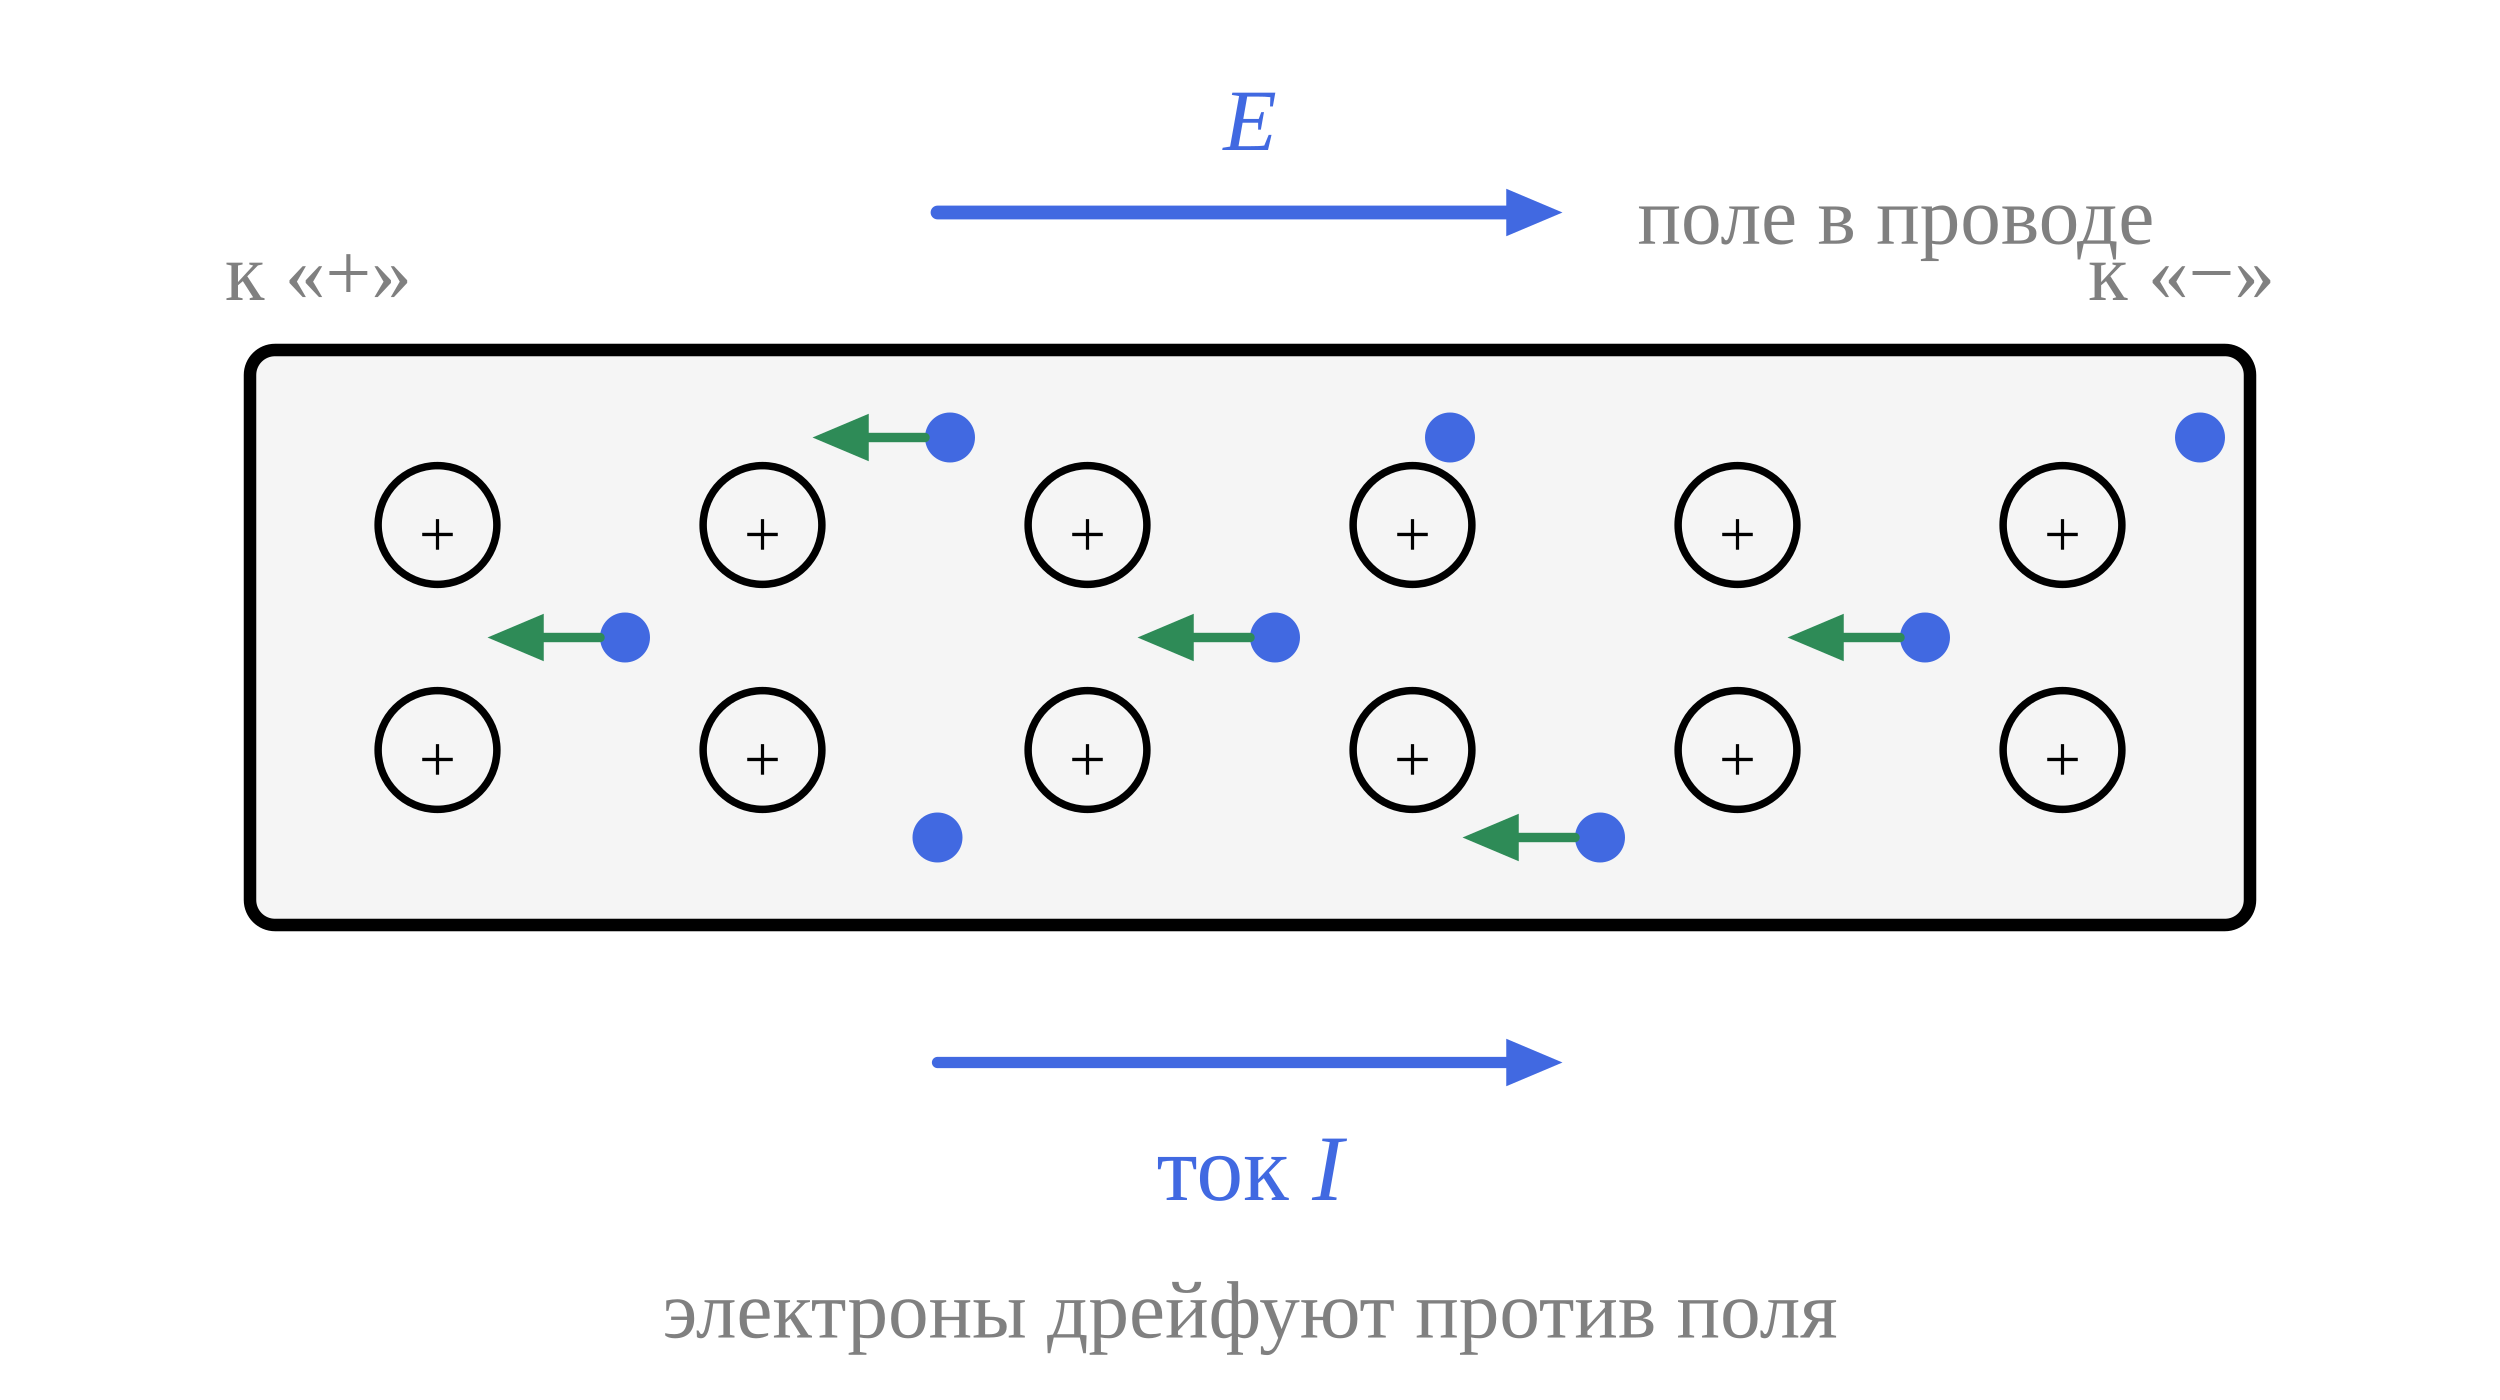
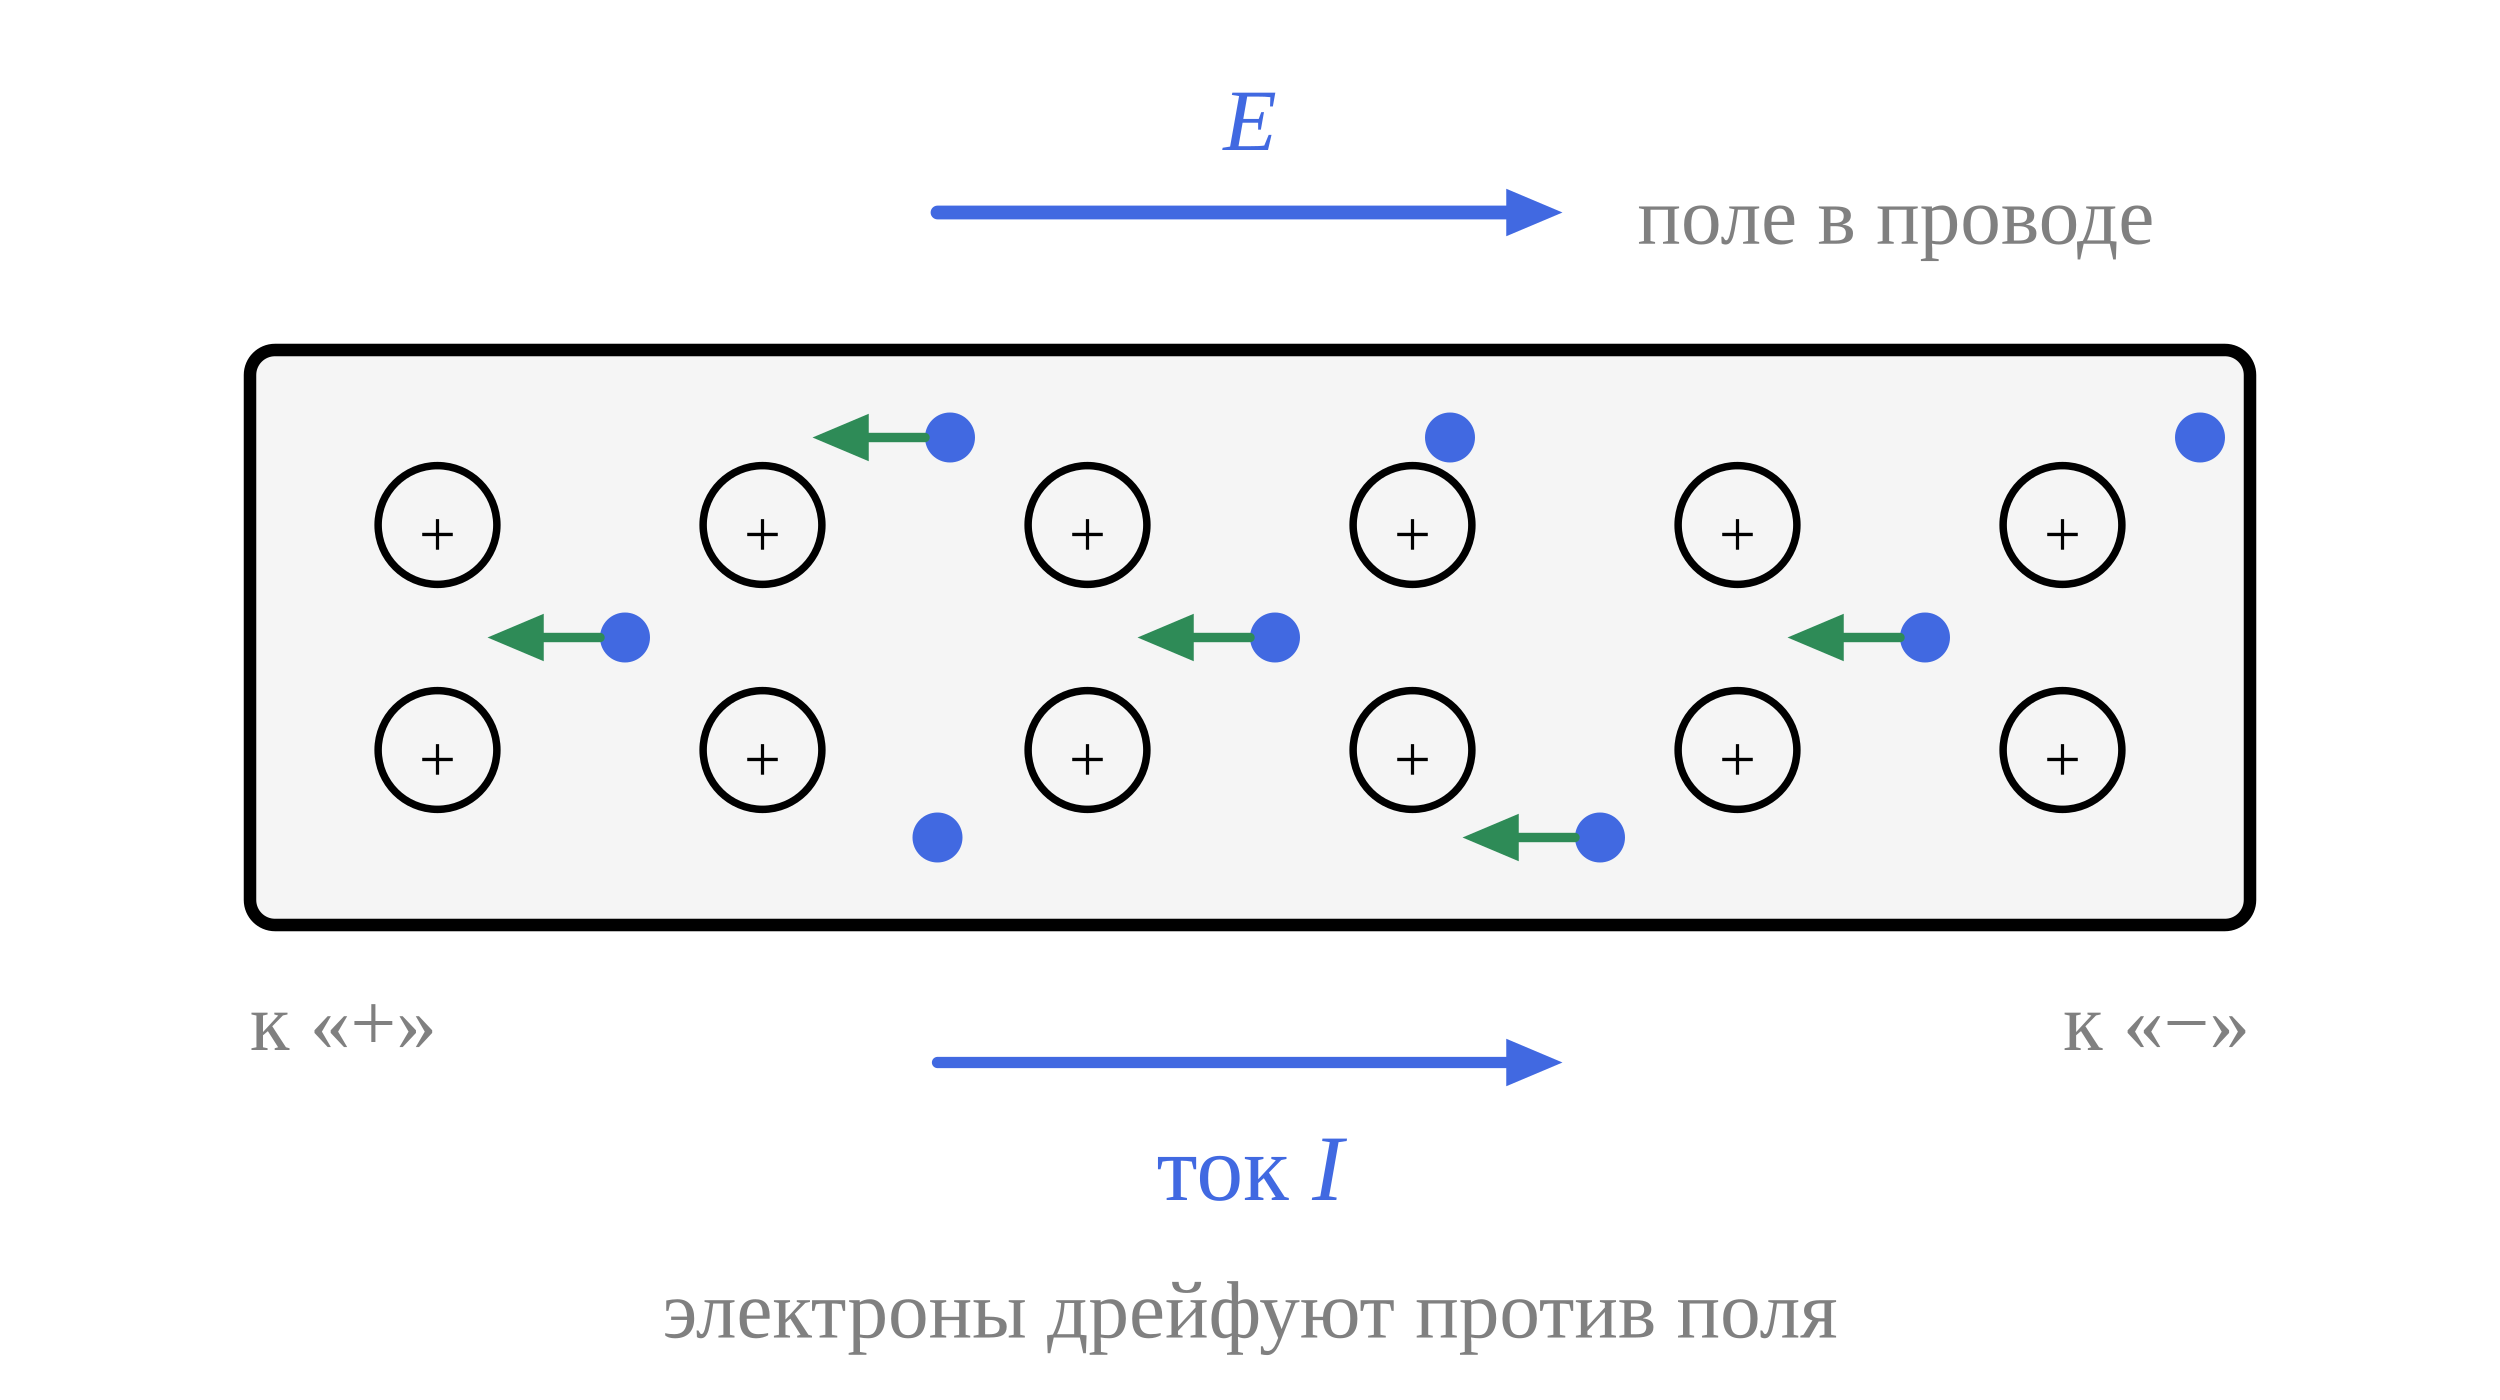
<svg xmlns="http://www.w3.org/2000/svg" viewBox="0 0 400 224" width="400" height="224" class="fig-svg" font-size="14" fill="none" stroke="currentColor" stroke-linecap="round">
  <rect x="40" y="56" width="320" height="92" rx="4" class="fig-fill" fill="whitesmoke" stroke-width="2" />
  <circle cx="70" cy="84" r="9.5" fill="none" stroke-width="1.2" />
  <text x="70" y="89" text-anchor="middle" font-size="10.5" fill="currentColor" stroke="none">+</text>
  <circle cx="122" cy="84" r="9.5" fill="none" stroke-width="1.2" />
  <text x="122" y="89" text-anchor="middle" font-size="10.5" fill="currentColor" stroke="none">+</text>
  <circle cx="174" cy="84" r="9.5" fill="none" stroke-width="1.2" />
  <text x="174" y="89" text-anchor="middle" font-size="10.5" fill="currentColor" stroke="none">+</text>
  <circle cx="226" cy="84" r="9.5" fill="none" stroke-width="1.2" />
  <text x="226" y="89" text-anchor="middle" font-size="10.5" fill="currentColor" stroke="none">+</text>
  <circle cx="278" cy="84" r="9.5" fill="none" stroke-width="1.2" />
  <text x="278" y="89" text-anchor="middle" font-size="10.5" fill="currentColor" stroke="none">+</text>
  <circle cx="330" cy="84" r="9.5" fill="none" stroke-width="1.2" />
  <text x="330" y="89" text-anchor="middle" font-size="10.5" fill="currentColor" stroke="none">+</text>
  <circle cx="70" cy="120" r="9.5" fill="none" stroke-width="1.2" />
  <text x="70" y="125" text-anchor="middle" font-size="10.5" fill="currentColor" stroke="none">+</text>
  <circle cx="122" cy="120" r="9.5" fill="none" stroke-width="1.2" />
  <text x="122" y="125" text-anchor="middle" font-size="10.5" fill="currentColor" stroke="none">+</text>
  <circle cx="174" cy="120" r="9.5" fill="none" stroke-width="1.2" />
  <text x="174" y="125" text-anchor="middle" font-size="10.5" fill="currentColor" stroke="none">+</text>
  <circle cx="226" cy="120" r="9.5" fill="none" stroke-width="1.2" />
  <text x="226" y="125" text-anchor="middle" font-size="10.5" fill="currentColor" stroke="none">+</text>
  <circle cx="278" cy="120" r="9.5" fill="none" stroke-width="1.2" />
  <text x="278" y="125" text-anchor="middle" font-size="10.5" fill="currentColor" stroke="none">+</text>
  <circle cx="330" cy="120" r="9.5" fill="none" stroke-width="1.2" />
  <text x="330" y="125" text-anchor="middle" font-size="10.5" fill="currentColor" stroke="none">+</text>
  <g class="fig-accent" color="royalblue">
    <circle cx="100" cy="102" r="3.5" fill="currentColor" stroke-width="1" />
  </g>
  <g class="fig-accent" color="royalblue">
    <circle cx="204" cy="102" r="3.5" fill="currentColor" stroke-width="1" />
  </g>
  <g class="fig-accent" color="royalblue">
    <circle cx="308" cy="102" r="3.5" fill="currentColor" stroke-width="1" />
  </g>
  <g class="fig-accent" color="royalblue">
    <circle cx="152" cy="70" r="3.5" fill="currentColor" stroke-width="1" />
  </g>
  <g class="fig-accent" color="royalblue">
    <circle cx="256" cy="134" r="3.5" fill="currentColor" stroke-width="1" />
  </g>
  <g class="fig-accent" color="royalblue">
    <circle cx="150" cy="134" r="3.5" fill="currentColor" stroke-width="1" />
  </g>
  <g class="fig-accent" color="royalblue">
    <circle cx="352" cy="70" r="3.5" fill="currentColor" stroke-width="1" />
  </g>
  <g class="fig-accent" color="royalblue">
    <circle cx="232" cy="70" r="3.5" fill="currentColor" stroke-width="1" />
  </g>
  <g class="fig-vel" color="seagreen">
    <path stroke-width="1.5" d="M96 102L84.3 102" />
    <path fill="currentColor" stroke="none" d="M78 102L87 98.2L87 105.8Z" />
  </g>
  <g class="fig-vel" color="seagreen">
    <path stroke-width="1.5" d="M200 102L188.3 102" />
    <path fill="currentColor" stroke="none" d="M182 102L191 98.2L191 105.8Z" />
  </g>
  <g class="fig-vel" color="seagreen">
    <path stroke-width="1.5" d="M304 102L292.3 102" />
    <path fill="currentColor" stroke="none" d="M286 102L295 98.2L295 105.8Z" />
  </g>
  <g class="fig-vel" color="seagreen">
    <path stroke-width="1.5" d="M148 70L136.3 70" />
    <path fill="currentColor" stroke="none" d="M130 70L139 66.2L139 73.8Z" />
  </g>
  <g class="fig-vel" color="seagreen">
    <path stroke-width="1.5" d="M252 134L240.3 134" />
    <path fill="currentColor" stroke="none" d="M234 134L243 130.2L243 137.8Z" />
  </g>
  <g class="fig-accent" color="royalblue">
    <path stroke-width="2.2" d="M150 34L243.7 34" />
    <path fill="currentColor" stroke="none" d="M250 34L241 37.8L241 30.2Z" />
    <text x="200" y="24" text-anchor="middle" font-size="14" fill="currentColor" stroke="none">
      <tspan font-style="italic">E</tspan>
    </text>
  </g>
  <g class="fig-muted" color="gray">
    <text x="262" y="39" text-anchor="start" font-size="13" fill="currentColor" stroke="none">поле в проводе</text>
  </g>
  <g class="fig-accent" color="royalblue">
    <path stroke-width="1.8" d="M150 170L243.7 170" />
    <path fill="currentColor" stroke="none" d="M250 170L241 173.8L241 166.2Z" />
  </g>
  <g class="fig-accent" color="royalblue">
    <text x="200" y="192" text-anchor="middle" font-size="15" fill="currentColor" stroke="none">ток <tspan font-style="italic">I</tspan>
    </text>
  </g>
  <g class="fig-muted" color="gray">
    <text x="200" y="214" text-anchor="middle" font-size="13" fill="currentColor" stroke="none">электроны дрейфуют против поля</text>
  </g>
  <g class="fig-muted" color="gray">
-     <text x="36" y="48" text-anchor="start" font-size="13" fill="currentColor" stroke="none">к «+»</text>
+     <text x="40" y="168" text-anchor="start" font-size="13" fill="currentColor" stroke="none">к «+»</text>
  </g>
  <g class="fig-muted" color="gray">
-     <text x="364" y="48" text-anchor="end" font-size="13" fill="currentColor" stroke="none">к «−»</text>
+     <text x="360" y="168" text-anchor="end" font-size="13" fill="currentColor" stroke="none">к «−»</text>
  </g>
</svg>
